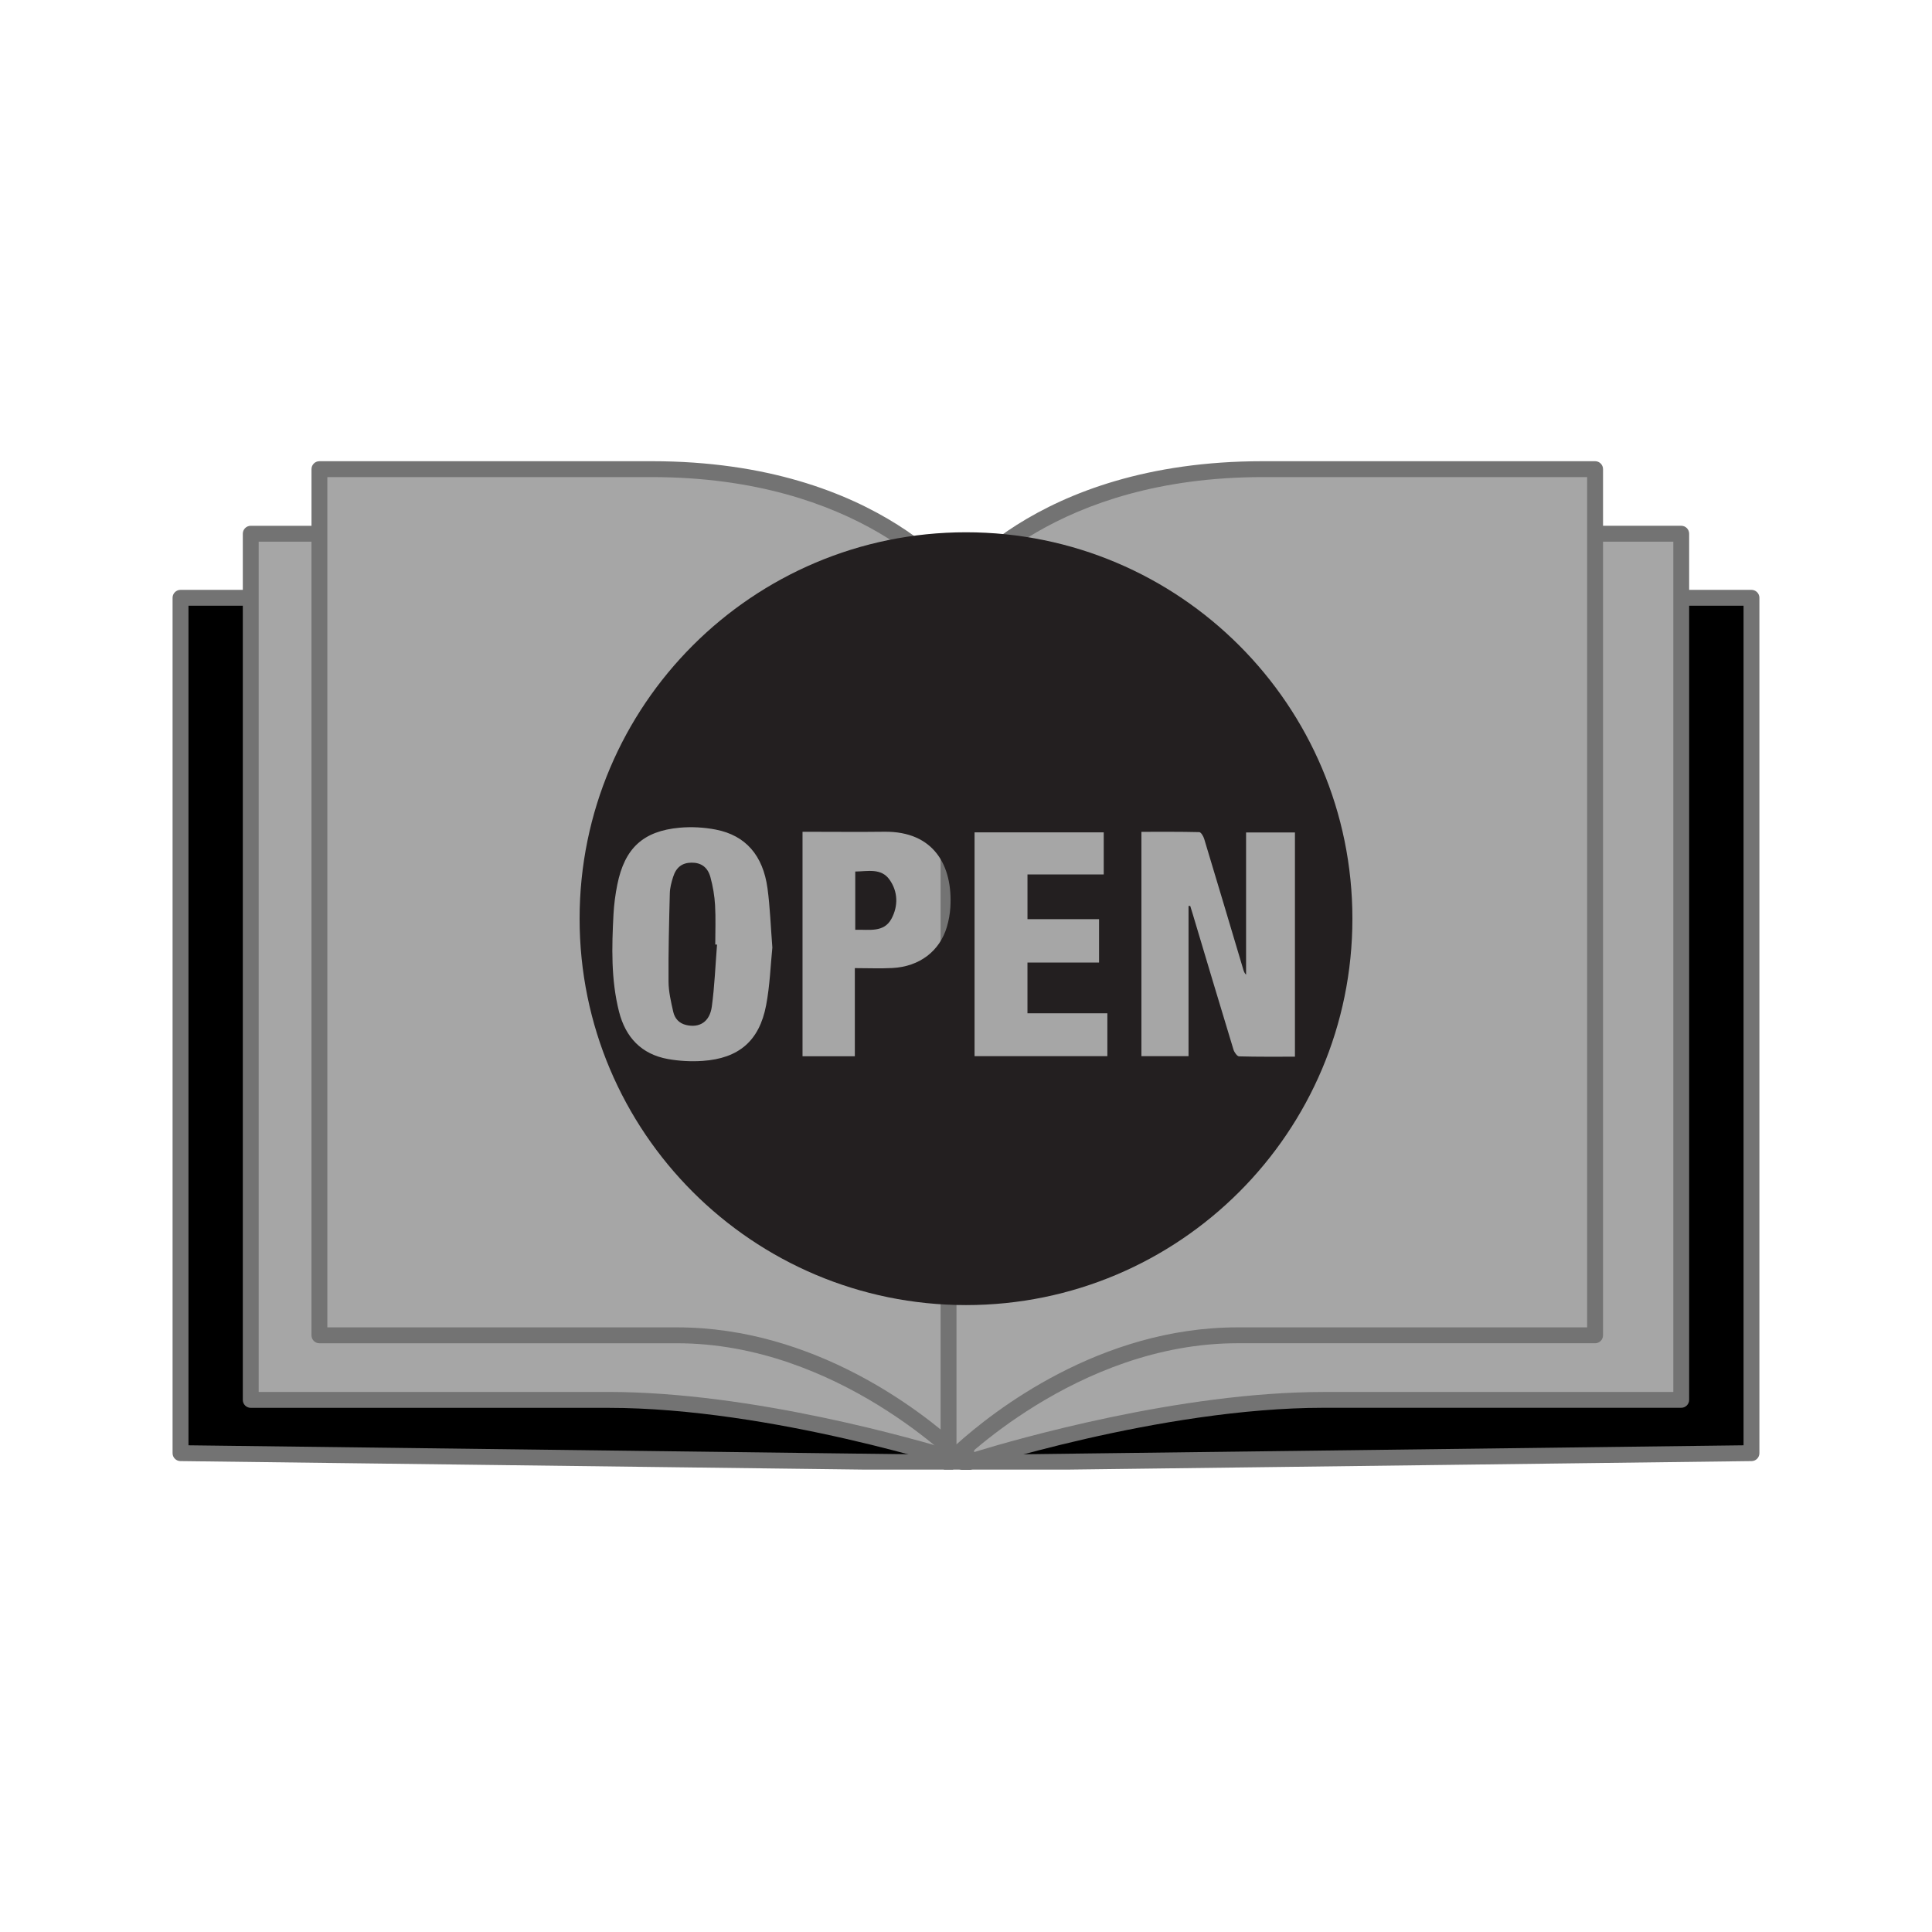
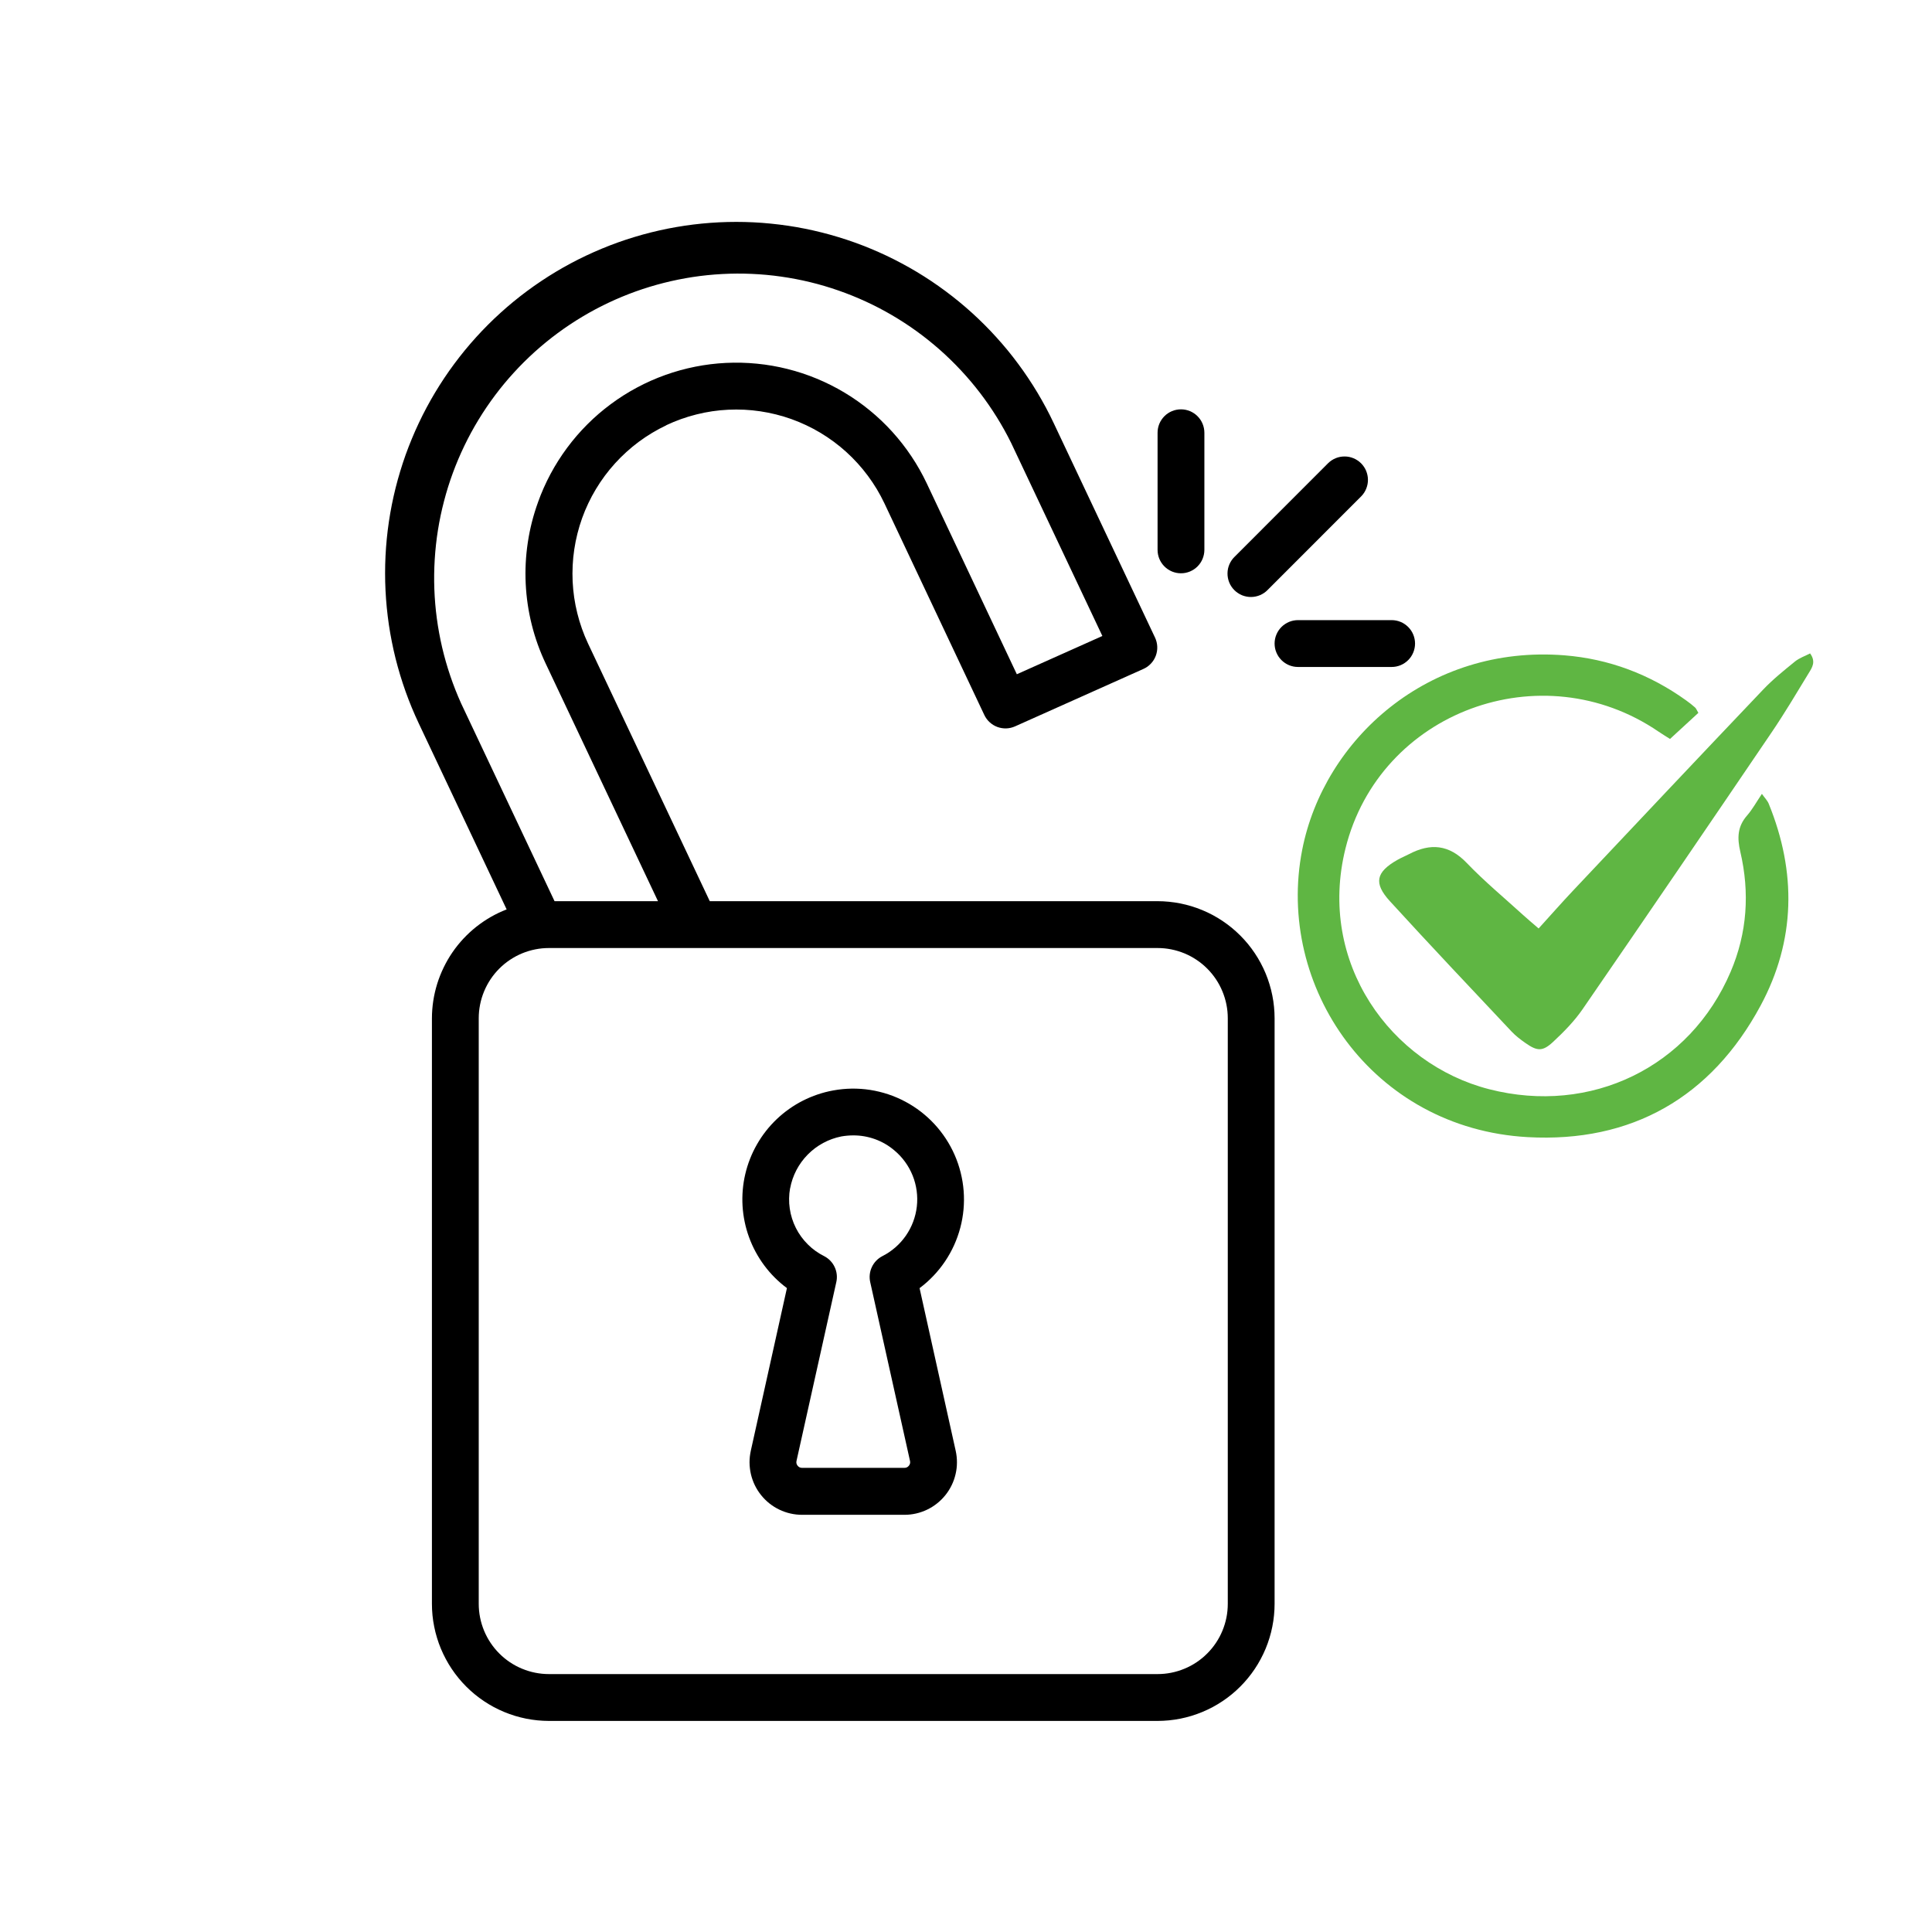
<svg xmlns="http://www.w3.org/2000/svg" width="500" zoomAndPan="magnify" viewBox="0 0 375 375" height="500" preserveAspectRatio="xMidYMid meet" version="1.0">
  <defs>
-     <clipPath id="62c84d9f1f">
-       <path d="M 33.496 114 L 190 114 L 190 285.246 L 33.496 285.246 Z M 33.496 114 " clip-rule="nonzero" />
+     <clipPath id="1cc5736c87">
+       <path d="M 74 43 L 248 43 L 248 334.797 L 74 334.797 Z M 74 43 " clip-rule="nonzero" />
    </clipPath>
-     <clipPath id="06bf26bc74">
-       <path d="M 185 114 L 341.746 114 L 341.746 285.246 L 185 285.246 Z M 185 114 " clip-rule="nonzero" />
-     </clipPath>
-     <clipPath id="6418dacfeb">
-       <path d="M 47 102 L 190 102 L 190 285.246 L 47 285.246 Z M 47 102 " clip-rule="nonzero" />
-     </clipPath>
-     <clipPath id="2bbfdc3044">
-       <path d="M 185 102 L 328 102 L 328 285.246 L 185 285.246 Z M 185 102 " clip-rule="nonzero" />
-     </clipPath>
-     <clipPath id="094dae5d37">
-       <path d="M 60 89.496 L 190 89.496 L 190 285.246 L 60 285.246 Z M 60 89.496 " clip-rule="nonzero" />
-     </clipPath>
-     <clipPath id="15e6f67712">
-       <path d="M 182 89.496 L 312 89.496 L 312 285.246 L 182 285.246 Z M 182 89.496 " clip-rule="nonzero" />
-     </clipPath>
-     <clipPath id="aff82f0915">
-       <path d="M 112.5 103.316 L 262.5 103.316 L 262.5 253.316 L 112.5 253.316 Z M 112.5 103.316 " clip-rule="nonzero" />
+     <clipPath id="c3edd04c72">
+       <path d="M 247 120 L 274.66 120 L 274.66 130 L 247 130 Z M 247 120 " clip-rule="nonzero" />
    </clipPath>
  </defs>
-   <path fill="#000000" d="M 187.5 283.957 L 35.035 282.059 L 35.035 116.031 L 187.5 116.031 Z M 187.5 283.957 " fill-opacity="1" fill-rule="nonzero" />
-   <g clip-path="url(#62c84d9f1f)">
-     <path fill="#737373" d="M 187.5 285.496 C 187.492 285.496 187.488 285.496 187.48 285.496 L 35.02 283.598 C 34.176 283.586 33.496 282.902 33.496 282.059 L 33.496 116.031 C 33.496 115.184 34.188 114.492 35.035 114.492 L 187.5 114.492 C 188.348 114.492 189.039 115.184 189.039 116.031 L 189.039 283.957 C 189.039 284.371 188.871 284.766 188.582 285.055 C 188.293 285.336 187.906 285.496 187.5 285.496 Z M 36.582 280.531 L 185.957 282.391 L 185.957 117.574 L 36.582 117.574 Z M 36.582 280.531 " fill-opacity="1" fill-rule="nonzero" />
+   <path fill="#000000" d="M 152.746 250 L 145.734 281.578 C 145.652 281.949 145.59 282.324 145.547 282.703 C 145.504 283.086 145.484 283.465 145.484 283.848 C 145.488 284.227 145.508 284.609 145.555 284.988 C 145.598 285.367 145.66 285.742 145.746 286.113 C 145.832 286.484 145.938 286.852 146.066 287.211 C 146.191 287.57 146.34 287.922 146.504 288.266 C 146.672 288.609 146.855 288.941 147.059 289.266 C 147.262 289.586 147.484 289.898 147.723 290.195 C 147.961 290.492 148.215 290.777 148.484 291.047 C 148.754 291.316 149.039 291.57 149.336 291.809 C 149.637 292.043 149.945 292.266 150.27 292.469 C 150.594 292.668 150.926 292.852 151.27 293.02 C 151.613 293.184 151.965 293.328 152.324 293.453 C 152.684 293.582 153.051 293.688 153.422 293.77 C 153.797 293.855 154.172 293.918 154.551 293.961 C 154.93 294.004 155.309 294.023 155.691 294.023 L 175.543 294.023 C 175.926 294.023 176.305 294.004 176.684 293.961 C 177.062 293.918 177.438 293.855 177.809 293.77 C 178.18 293.688 178.543 293.582 178.902 293.453 C 179.262 293.328 179.613 293.184 179.957 293.02 C 180.301 292.855 180.633 292.672 180.957 292.469 C 181.277 292.266 181.59 292.047 181.887 291.809 C 182.188 291.574 182.469 291.32 182.738 291.051 C 183.008 290.781 183.262 290.5 183.5 290.203 C 183.738 289.906 183.961 289.598 184.164 289.273 C 184.367 288.953 184.551 288.621 184.719 288.277 C 184.887 287.934 185.031 287.582 185.16 287.223 C 185.285 286.863 185.391 286.5 185.477 286.129 C 185.566 285.758 185.629 285.383 185.676 285.004 C 185.719 284.625 185.742 284.246 185.742 283.867 C 185.746 283.484 185.727 283.105 185.684 282.727 C 185.645 282.348 185.582 281.973 185.5 281.602 L 178.488 250.027 C 179.453 249.309 180.348 248.512 181.18 247.637 C 182.008 246.766 182.762 245.832 183.434 244.832 C 184.105 243.836 184.691 242.785 185.188 241.691 C 185.684 240.594 186.086 239.461 186.395 238.297 C 186.703 237.133 186.91 235.953 187.02 234.754 C 187.129 233.555 187.137 232.355 187.043 231.152 C 186.949 229.953 186.758 228.77 186.465 227.602 C 186.176 226.434 185.789 225.297 185.305 224.191 C 184.824 223.09 184.254 222.035 183.594 221.027 C 182.934 220.02 182.195 219.074 181.379 218.191 C 180.562 217.309 179.676 216.5 178.723 215.766 C 177.77 215.031 176.762 214.379 175.695 213.816 C 174.633 213.25 173.531 212.777 172.391 212.398 C 171.246 212.02 170.082 211.738 168.895 211.551 C 167.703 211.367 166.508 211.285 165.305 211.301 C 164.102 211.32 162.906 211.438 161.723 211.656 C 160.699 211.84 159.695 212.102 158.707 212.434 C 157.723 212.766 156.766 213.168 155.84 213.637 C 154.91 214.109 154.023 214.645 153.172 215.246 C 152.32 215.848 151.52 216.508 150.766 217.223 C 150.012 217.941 149.312 218.707 148.672 219.527 C 148.027 220.348 147.449 221.207 146.934 222.113 C 146.414 223.016 145.965 223.949 145.586 224.918 C 145.203 225.887 144.895 226.879 144.656 227.895 C 144.418 228.906 144.258 229.934 144.168 230.969 C 144.082 232.008 144.066 233.047 144.129 234.086 C 144.191 235.125 144.332 236.152 144.543 237.172 C 144.754 238.191 145.039 239.191 145.398 240.168 C 145.754 241.145 146.18 242.09 146.676 243.008 C 147.172 243.922 147.73 244.797 148.352 245.633 C 148.973 246.469 149.652 247.254 150.391 247.988 C 151.125 248.723 151.91 249.402 152.746 250.023 Z M 153.363 230.656 C 153.594 229.418 154 228.238 154.582 227.117 C 155.168 226 155.902 224.992 156.789 224.094 C 157.676 223.195 158.672 222.449 159.785 221.848 C 160.895 221.25 162.066 220.828 163.305 220.582 C 164.07 220.449 164.84 220.383 165.617 220.379 C 167.074 220.375 168.488 220.621 169.859 221.117 C 171.227 221.617 172.469 222.336 173.582 223.281 C 173.973 223.605 174.344 223.957 174.695 224.328 C 175.043 224.699 175.367 225.094 175.668 225.508 C 175.969 225.918 176.242 226.348 176.488 226.797 C 176.734 227.242 176.953 227.703 177.145 228.176 C 177.336 228.648 177.496 229.133 177.625 229.629 C 177.754 230.121 177.855 230.621 177.922 231.129 C 177.992 231.633 178.027 232.141 178.035 232.652 C 178.039 233.164 178.016 233.672 177.957 234.18 C 177.898 234.688 177.812 235.188 177.691 235.684 C 177.57 236.18 177.422 236.668 177.242 237.145 C 177.062 237.625 176.852 238.09 176.617 238.539 C 176.379 238.992 176.113 239.43 175.824 239.848 C 175.531 240.266 175.215 240.668 174.875 241.047 C 174.535 241.426 174.172 241.785 173.785 242.121 C 173.402 242.453 172.996 242.766 172.574 243.051 C 172.148 243.336 171.711 243.594 171.254 243.824 C 170.809 244.055 170.414 244.348 170.066 244.711 C 169.719 245.074 169.438 245.48 169.227 245.938 C 169.012 246.391 168.879 246.867 168.824 247.367 C 168.77 247.867 168.797 248.359 168.906 248.852 L 176.629 283.551 C 176.715 283.902 176.641 284.219 176.414 284.496 C 176.191 284.777 175.902 284.914 175.543 284.91 L 155.691 284.91 C 155.332 284.914 155.043 284.777 154.82 284.496 C 154.594 284.219 154.52 283.902 154.605 283.551 L 162.328 248.852 C 162.438 248.359 162.465 247.867 162.41 247.367 C 162.355 246.867 162.223 246.391 162.008 245.938 C 161.797 245.48 161.516 245.074 161.168 244.711 C 160.82 244.348 160.426 244.055 159.98 243.824 C 159.387 243.527 158.824 243.188 158.289 242.805 C 157.754 242.418 157.25 241.996 156.785 241.527 C 156.316 241.062 155.891 240.562 155.504 240.027 C 155.113 239.496 154.773 238.934 154.477 238.344 C 154.18 237.754 153.93 237.145 153.734 236.516 C 153.535 235.887 153.387 235.246 153.293 234.59 C 153.195 233.938 153.152 233.281 153.164 232.621 C 153.172 231.961 153.234 231.309 153.352 230.656 Z M 153.363 230.656 " fill-opacity="1" fill-rule="nonzero" />
+   <g clip-path="url(#1cc5736c87)">
+     <path fill="#000000" d="M 129.324 82.531 C 130.266 82.086 131.227 81.688 132.207 81.34 C 133.188 80.988 134.184 80.688 135.191 80.438 C 136.203 80.184 137.223 79.98 138.25 79.828 C 139.281 79.676 140.316 79.574 141.355 79.527 C 142.395 79.477 143.434 79.477 144.473 79.527 C 145.512 79.578 146.547 79.68 147.578 79.836 C 148.605 79.988 149.625 80.191 150.637 80.445 C 151.645 80.695 152.641 81 153.621 81.348 C 154.602 81.699 155.562 82.098 156.5 82.543 C 157.441 82.988 158.359 83.477 159.254 84.012 C 160.145 84.547 161.012 85.125 161.848 85.746 C 162.684 86.367 163.488 87.023 164.258 87.723 C 165.031 88.422 165.766 89.156 166.465 89.93 C 167.164 90.699 167.824 91.504 168.445 92.34 C 169.066 93.176 169.645 94.039 170.184 94.93 C 170.719 95.824 171.211 96.742 171.656 97.68 L 191.055 138.777 C 191.18 139.043 191.332 139.297 191.508 139.535 C 191.68 139.77 191.875 139.988 192.094 140.188 C 192.312 140.387 192.547 140.562 192.797 140.719 C 193.047 140.871 193.312 141 193.586 141.102 C 193.863 141.203 194.148 141.277 194.438 141.324 C 194.73 141.371 195.02 141.391 195.316 141.383 C 195.609 141.371 195.902 141.332 196.188 141.266 C 196.477 141.199 196.754 141.105 197.02 140.988 L 221.918 129.848 C 222.195 129.727 222.457 129.578 222.707 129.402 C 222.953 129.227 223.18 129.031 223.387 128.809 C 223.598 128.59 223.781 128.348 223.941 128.094 C 224.102 127.836 224.234 127.562 224.34 127.281 C 224.445 126.996 224.52 126.703 224.57 126.406 C 224.617 126.105 224.633 125.805 224.621 125.5 C 224.609 125.199 224.566 124.898 224.492 124.605 C 224.422 124.312 224.32 124.027 224.191 123.754 L 204.52 82.117 C 204.043 81.105 203.539 80.109 203.016 79.125 C 202.488 78.141 201.938 77.172 201.367 76.215 C 200.793 75.258 200.195 74.312 199.574 73.387 C 198.957 72.457 198.316 71.543 197.648 70.648 C 196.984 69.75 196.301 68.871 195.594 68.008 C 194.883 67.148 194.156 66.301 193.406 65.477 C 192.66 64.648 191.891 63.84 191.102 63.051 C 190.312 62.262 189.504 61.492 188.68 60.742 C 187.852 59.992 187.008 59.262 186.145 58.555 C 185.285 57.848 184.402 57.16 183.508 56.496 C 182.613 55.832 181.699 55.188 180.773 54.566 C 179.848 53.949 178.902 53.352 177.949 52.777 C 176.992 52.203 176.02 51.652 175.035 51.129 C 174.055 50.602 173.059 50.098 172.051 49.621 C 171.039 49.145 170.02 48.691 168.992 48.266 C 167.961 47.836 166.922 47.438 165.871 47.059 C 164.82 46.684 163.762 46.332 162.695 46.012 C 161.625 45.688 160.551 45.387 159.469 45.117 C 158.387 44.844 157.301 44.602 156.207 44.383 C 155.113 44.164 154.012 43.973 152.91 43.809 C 151.805 43.648 150.699 43.512 149.59 43.402 C 148.48 43.289 147.367 43.207 146.254 43.152 C 145.141 43.098 144.023 43.07 142.91 43.07 C 141.793 43.07 140.68 43.098 139.566 43.152 C 138.449 43.207 137.34 43.289 136.227 43.398 C 135.117 43.508 134.012 43.645 132.906 43.809 C 131.805 43.973 130.707 44.164 129.613 44.379 C 128.52 44.598 127.43 44.844 126.348 45.113 C 125.266 45.383 124.191 45.684 123.125 46.008 C 122.055 46.328 120.996 46.68 119.945 47.055 C 118.898 47.43 117.855 47.832 116.824 48.262 C 115.797 48.688 114.777 49.141 113.766 49.617 C 112.758 50.094 111.762 50.594 110.777 51.121 C 109.797 51.648 108.824 52.195 107.867 52.77 C 106.91 53.344 105.969 53.941 105.043 54.562 C 104.113 55.18 103.203 55.824 102.309 56.488 C 101.41 57.152 100.531 57.84 99.668 58.547 C 98.809 59.254 97.961 59.984 97.137 60.734 C 96.309 61.484 95.5 62.25 94.715 63.039 C 93.926 63.828 93.156 64.637 92.406 65.465 C 91.656 66.293 90.93 67.137 90.219 68 C 89.512 68.863 88.828 69.742 88.164 70.637 C 87.496 71.535 86.855 72.445 86.234 73.375 C 85.617 74.301 85.02 75.246 84.445 76.203 C 83.871 77.16 83.324 78.129 82.797 79.113 C 82.27 80.098 81.77 81.094 81.293 82.105 C 80.816 83.113 80.363 84.133 79.938 85.164 C 79.508 86.195 79.109 87.234 78.73 88.285 C 78.355 89.336 78.008 90.398 77.684 91.465 C 77.359 92.531 77.062 93.609 76.789 94.691 C 76.52 95.773 76.273 96.863 76.055 97.957 C 75.84 99.051 75.648 100.148 75.484 101.254 C 75.32 102.359 75.184 103.465 75.074 104.578 C 74.965 105.688 74.883 106.801 74.828 107.914 C 74.773 109.027 74.746 110.145 74.746 111.262 C 74.746 112.375 74.773 113.492 74.828 114.605 C 74.883 115.723 74.965 116.836 75.074 117.945 C 75.184 119.055 75.32 120.164 75.48 121.266 C 75.645 122.371 75.836 123.469 76.055 124.566 C 76.27 125.66 76.516 126.75 76.785 127.832 C 77.059 128.914 77.355 129.988 77.68 131.059 C 78.004 132.125 78.352 133.184 78.727 134.234 C 79.102 135.285 79.504 136.328 79.93 137.359 C 80.359 138.391 80.809 139.41 81.285 140.418 L 98.34 176.516 C 97.277 176.926 96.254 177.414 95.27 177.977 C 94.281 178.543 93.344 179.18 92.453 179.883 C 91.562 180.59 90.73 181.359 89.953 182.188 C 89.176 183.02 88.469 183.902 87.824 184.84 C 87.18 185.777 86.613 186.758 86.117 187.781 C 85.621 188.805 85.203 189.859 84.863 190.945 C 84.527 192.027 84.27 193.133 84.098 194.258 C 83.926 195.383 83.84 196.512 83.836 197.648 L 83.836 311.301 C 83.836 312.043 83.875 312.785 83.945 313.527 C 84.02 314.266 84.129 315.004 84.277 315.73 C 84.422 316.461 84.602 317.184 84.82 317.895 C 85.035 318.605 85.285 319.305 85.57 319.992 C 85.855 320.68 86.176 321.352 86.527 322.008 C 86.875 322.664 87.258 323.305 87.672 323.922 C 88.086 324.539 88.527 325.137 89 325.711 C 89.473 326.289 89.973 326.84 90.496 327.363 C 91.023 327.891 91.574 328.391 92.148 328.863 C 92.723 329.336 93.32 329.777 93.938 330.191 C 94.555 330.605 95.195 330.988 95.848 331.34 C 96.504 331.688 97.176 332.008 97.863 332.293 C 98.551 332.578 99.25 332.828 99.961 333.047 C 100.672 333.262 101.395 333.441 102.121 333.59 C 102.852 333.734 103.586 333.844 104.328 333.918 C 105.066 333.992 105.809 334.027 106.551 334.031 L 224.684 334.031 C 225.426 334.027 226.168 333.992 226.906 333.918 C 227.648 333.844 228.383 333.734 229.113 333.59 C 229.84 333.441 230.562 333.262 231.273 333.047 C 231.984 332.828 232.684 332.578 233.371 332.293 C 234.059 332.008 234.73 331.688 235.387 331.34 C 236.039 330.988 236.68 330.605 237.297 330.191 C 237.914 329.777 238.512 329.336 239.086 328.863 C 239.66 328.391 240.211 327.891 240.738 327.363 C 241.262 326.84 241.762 326.289 242.234 325.711 C 242.707 325.137 243.148 324.539 243.562 323.922 C 243.977 323.305 244.359 322.664 244.707 322.008 C 245.059 321.352 245.379 320.68 245.664 319.992 C 245.949 319.305 246.199 318.605 246.414 317.895 C 246.633 317.184 246.812 316.461 246.957 315.73 C 247.105 315.004 247.215 314.266 247.285 313.527 C 247.359 312.785 247.398 312.043 247.398 311.301 L 247.398 197.648 C 247.398 196.906 247.359 196.164 247.285 195.422 C 247.215 194.68 247.105 193.945 246.957 193.215 C 246.812 192.488 246.633 191.766 246.414 191.055 C 246.199 190.34 245.949 189.641 245.664 188.953 C 245.379 188.266 245.059 187.594 244.707 186.938 C 244.359 186.281 243.977 185.645 243.562 185.027 C 243.148 184.41 242.707 183.812 242.234 183.234 C 241.762 182.66 241.262 182.109 240.738 181.586 C 240.211 181.059 239.66 180.559 239.086 180.086 C 238.512 179.613 237.914 179.172 237.297 178.758 C 236.68 178.344 236.039 177.961 235.387 177.609 C 234.73 177.258 234.059 176.941 233.371 176.656 C 232.684 176.371 231.984 176.121 231.273 175.902 C 230.562 175.688 229.84 175.504 229.113 175.359 C 228.383 175.215 227.648 175.105 226.906 175.031 C 226.168 174.957 225.426 174.918 224.684 174.918 L 137.766 174.918 L 114.141 124.914 C 113.695 123.969 113.301 123.008 112.953 122.023 C 112.605 121.043 112.305 120.047 112.055 119.035 C 111.801 118.023 111.602 117.004 111.449 115.973 C 111.301 114.941 111.199 113.906 111.148 112.863 C 111.102 111.824 111.102 110.785 111.156 109.742 C 111.207 108.703 111.309 107.668 111.465 106.637 C 111.617 105.605 111.824 104.586 112.078 103.574 C 112.332 102.562 112.633 101.57 112.984 100.586 C 113.336 99.605 113.734 98.645 114.184 97.703 C 114.629 96.762 115.117 95.844 115.656 94.953 C 116.191 94.059 116.77 93.195 117.391 92.355 C 118.012 91.52 118.672 90.715 119.371 89.945 C 120.07 89.172 120.805 88.438 121.578 87.738 C 122.348 87.035 123.152 86.375 123.988 85.754 C 124.824 85.137 125.688 84.555 126.582 84.02 C 127.477 83.484 128.391 82.992 129.332 82.547 Z M 238.312 197.648 L 238.312 311.301 C 238.312 312.195 238.227 313.082 238.051 313.961 C 237.875 314.84 237.617 315.691 237.273 316.52 C 236.934 317.348 236.512 318.133 236.016 318.875 C 235.52 319.621 234.953 320.309 234.32 320.941 C 233.688 321.578 233 322.141 232.254 322.641 C 231.512 323.137 230.727 323.559 229.898 323.898 C 229.07 324.242 228.219 324.5 227.34 324.676 C 226.465 324.852 225.578 324.938 224.684 324.938 L 106.551 324.938 C 105.656 324.938 104.77 324.852 103.895 324.676 C 103.016 324.5 102.164 324.242 101.336 323.898 C 100.508 323.559 99.723 323.137 98.98 322.641 C 98.234 322.141 97.547 321.578 96.914 320.941 C 96.281 320.309 95.715 319.621 95.219 318.875 C 94.723 318.133 94.301 317.348 93.961 316.52 C 93.617 315.691 93.359 314.84 93.184 313.961 C 93.008 313.082 92.922 312.195 92.922 311.301 L 92.922 197.648 C 92.922 196.754 93.008 195.867 93.184 194.988 C 93.359 194.109 93.617 193.258 93.961 192.43 C 94.301 191.602 94.723 190.816 95.219 190.07 C 95.715 189.328 96.281 188.637 96.914 188.004 C 97.547 187.371 98.234 186.805 98.98 186.309 C 99.723 185.812 100.508 185.391 101.336 185.047 C 102.164 184.707 103.016 184.449 103.895 184.273 C 104.77 184.098 105.656 184.012 106.551 184.012 L 224.684 184.012 C 225.578 184.012 226.465 184.098 227.34 184.273 C 228.219 184.449 229.07 184.707 229.898 185.047 C 230.727 185.391 231.512 185.812 232.254 186.309 C 233 186.805 233.688 187.371 234.32 188.004 C 234.953 188.637 235.52 189.328 236.016 190.07 C 236.512 190.816 236.934 191.602 237.273 192.43 C 237.617 193.258 237.875 194.109 238.051 194.988 C 238.227 195.867 238.312 196.754 238.312 197.648 Z M 104.422 97.5 C 103.508 100.027 102.848 102.617 102.449 105.277 C 102.047 107.934 101.91 110.605 102.039 113.289 C 102.168 115.973 102.555 118.621 103.207 121.227 C 103.859 123.836 104.762 126.352 105.91 128.781 L 127.715 174.918 L 107.637 174.918 L 89.504 136.531 C 88.719 134.789 88.016 133.008 87.402 131.195 C 86.789 129.383 86.262 127.547 85.824 125.684 C 85.391 123.82 85.043 121.938 84.789 120.043 C 84.535 118.145 84.375 116.242 84.305 114.328 C 84.238 112.414 84.262 110.504 84.379 108.594 C 84.496 106.684 84.703 104.781 85.004 102.891 C 85.305 101.004 85.699 99.133 86.184 97.277 C 86.664 95.426 87.234 93.602 87.895 91.805 C 88.555 90.012 89.301 88.25 90.133 86.527 C 90.965 84.801 91.875 83.121 92.871 81.488 C 93.863 79.852 94.938 78.27 96.082 76.738 C 97.23 75.207 98.449 73.734 99.742 72.324 C 101.031 70.91 102.391 69.562 103.809 68.281 C 105.23 67.004 106.711 65.793 108.25 64.656 C 109.789 63.52 111.379 62.461 113.023 61.477 C 114.664 60.496 116.348 59.594 118.078 58.777 C 119.809 57.957 121.574 57.227 123.371 56.578 C 125.172 55.934 127 55.375 128.855 54.906 C 130.711 54.438 132.582 54.059 134.473 53.77 C 136.363 53.484 138.266 53.289 140.176 53.188 C 142.086 53.086 143.996 53.074 145.906 53.16 C 147.82 53.242 149.723 53.418 151.613 53.688 C 153.508 53.957 155.387 54.316 157.246 54.766 C 159.105 55.215 160.938 55.758 162.742 56.387 C 164.551 57.016 166.32 57.73 168.059 58.531 C 169.797 59.332 171.492 60.215 173.141 61.18 C 174.793 62.148 176.395 63.191 177.945 64.312 C 179.492 65.434 180.984 66.629 182.422 67.895 C 183.855 69.16 185.223 70.496 186.527 71.895 C 187.832 73.293 189.066 74.754 190.23 76.273 C 191.391 77.793 192.48 79.367 193.488 80.992 C 194.5 82.617 195.43 84.285 196.277 86.004 L 213.969 123.445 L 197.367 130.871 L 179.867 93.793 C 179.004 91.977 178.016 90.23 176.898 88.562 C 175.781 86.891 174.547 85.309 173.199 83.82 C 171.848 82.328 170.395 80.945 168.84 79.672 C 167.285 78.395 165.648 77.242 163.922 76.207 C 162.199 75.176 160.41 74.273 158.551 73.504 C 156.695 72.734 154.793 72.105 152.84 71.617 C 150.891 71.129 148.918 70.785 146.918 70.59 C 144.918 70.391 142.914 70.344 140.906 70.441 C 138.898 70.539 136.906 70.785 134.938 71.176 C 132.965 71.57 131.035 72.105 129.141 72.781 C 127.25 73.457 125.414 74.27 123.645 75.219 C 121.871 76.164 120.176 77.238 118.562 78.438 C 116.945 79.633 115.43 80.941 114.008 82.363 C 112.586 83.785 111.273 85.305 110.078 86.918 C 108.879 88.535 107.805 90.227 106.855 92 C 105.91 93.773 105.094 95.605 104.418 97.5 Z M 104.422 97.5 " fill-opacity="1" fill-rule="nonzero" />
  </g>
-   <path fill="#000000" d="M 187.5 283.957 L 339.961 282.059 L 339.961 116.031 L 187.5 116.031 Z M 187.5 283.957 " fill-opacity="1" fill-rule="nonzero" />
-   <g clip-path="url(#06bf26bc74)">
-     <path fill="#737373" d="M 187.5 285.496 C 187.094 285.496 186.703 285.336 186.414 285.055 C 186.125 284.766 185.957 284.371 185.957 283.957 L 185.957 116.031 C 185.957 115.184 186.648 114.492 187.5 114.492 L 339.961 114.492 C 340.812 114.492 341.5 115.184 341.5 116.031 L 341.5 282.059 C 341.5 282.902 340.824 283.594 339.98 283.598 L 187.523 285.496 C 187.512 285.496 187.504 285.496 187.5 285.496 Z M 189.047 117.574 L 189.047 282.391 L 338.422 280.531 L 338.422 117.574 Z M 189.047 117.574 " fill-opacity="1" fill-rule="nonzero" />
+   <path fill="#000000" d="M 233.77 106.727 L 233.77 83.996 C 233.77 83.699 233.738 83.402 233.68 83.109 C 233.621 82.816 233.535 82.535 233.422 82.258 C 233.309 81.98 233.168 81.719 233.004 81.473 C 232.836 81.223 232.648 80.996 232.438 80.785 C 232.227 80.57 231.996 80.383 231.75 80.219 C 231.5 80.051 231.238 79.91 230.965 79.797 C 230.688 79.684 230.402 79.598 230.113 79.539 C 229.82 79.48 229.523 79.453 229.227 79.453 C 228.926 79.453 228.633 79.48 228.34 79.539 C 228.047 79.598 227.762 79.684 227.488 79.797 C 227.211 79.91 226.949 80.051 226.699 80.219 C 226.453 80.383 226.223 80.57 226.012 80.785 C 225.801 80.996 225.613 81.223 225.449 81.473 C 225.281 81.719 225.141 81.98 225.027 82.258 C 224.914 82.535 224.828 82.816 224.77 83.109 C 224.711 83.402 224.684 83.699 224.684 83.996 L 224.684 106.727 C 224.684 107.027 224.711 107.32 224.77 107.613 C 224.828 107.906 224.914 108.191 225.027 108.469 C 225.141 108.742 225.281 109.004 225.449 109.254 C 225.613 109.5 225.801 109.73 226.012 109.941 C 226.223 110.152 226.453 110.344 226.699 110.508 C 226.949 110.672 227.211 110.812 227.488 110.93 C 227.762 111.043 228.047 111.129 228.34 111.188 C 228.633 111.246 228.926 111.273 229.227 111.273 C 229.523 111.273 229.82 111.246 230.113 111.188 C 230.402 111.129 230.688 111.043 230.965 110.93 C 231.238 110.812 231.5 110.672 231.75 110.508 C 231.996 110.344 232.227 110.152 232.438 109.941 C 232.648 109.73 232.836 109.5 233.004 109.254 C 233.168 109.004 233.309 108.742 233.422 108.469 C 233.535 108.191 233.621 107.906 233.68 107.613 C 233.738 107.32 233.77 107.027 233.77 106.727 Z M 233.77 106.727 " fill-opacity="1" fill-rule="nonzero" />
+   <path fill="#000000" d="M 257.816 89.875 L 239.645 108.059 C 239.426 108.27 239.23 108.5 239.062 108.746 C 238.891 108.996 238.746 109.258 238.625 109.535 C 238.508 109.812 238.414 110.098 238.352 110.395 C 238.293 110.691 238.258 110.988 238.258 111.289 C 238.254 111.594 238.281 111.891 238.34 112.188 C 238.395 112.484 238.48 112.773 238.594 113.051 C 238.707 113.332 238.848 113.598 239.016 113.848 C 239.184 114.098 239.375 114.332 239.586 114.543 C 239.801 114.758 240.031 114.949 240.285 115.113 C 240.535 115.281 240.801 115.422 241.078 115.539 C 241.359 115.652 241.645 115.738 241.941 115.793 C 242.238 115.852 242.539 115.879 242.84 115.875 C 243.141 115.875 243.438 115.84 243.734 115.777 C 244.031 115.715 244.316 115.625 244.594 115.508 C 244.871 115.387 245.133 115.242 245.383 115.07 C 245.629 114.898 245.859 114.707 246.066 114.488 L 264.242 96.305 C 264.445 96.09 264.629 95.863 264.789 95.613 C 264.949 95.367 265.082 95.105 265.191 94.832 C 265.301 94.555 265.383 94.273 265.438 93.984 C 265.492 93.695 265.52 93.402 265.516 93.105 C 265.516 92.812 265.484 92.52 265.422 92.23 C 265.363 91.941 265.277 91.66 265.164 91.387 C 265.051 91.117 264.91 90.855 264.746 90.613 C 264.582 90.367 264.395 90.141 264.188 89.93 C 263.977 89.723 263.75 89.535 263.504 89.371 C 263.262 89.207 263.004 89.066 262.73 88.953 C 262.457 88.84 262.18 88.754 261.891 88.691 C 261.602 88.633 261.309 88.602 261.012 88.602 C 260.719 88.598 260.426 88.625 260.137 88.676 C 259.844 88.73 259.562 88.812 259.289 88.922 C 259.016 89.031 258.754 89.168 258.508 89.328 C 258.258 89.488 258.027 89.672 257.816 89.875 Z M 257.816 89.875 " fill-opacity="1" fill-rule="nonzero" />
+   <g clip-path="url(#c3edd04c72)">
+     <path fill="#000000" d="M 247.398 124.914 C 247.398 125.211 247.43 125.508 247.484 125.801 C 247.543 126.094 247.629 126.375 247.746 126.652 C 247.859 126.926 248 127.191 248.164 127.438 C 248.332 127.688 248.52 127.914 248.73 128.125 C 248.941 128.336 249.172 128.527 249.418 128.691 C 249.668 128.859 249.93 128.996 250.203 129.113 C 250.48 129.227 250.762 129.312 251.055 129.371 C 251.348 129.43 251.645 129.457 251.941 129.457 L 270.117 129.457 C 270.414 129.457 270.711 129.43 271.004 129.371 C 271.297 129.312 271.578 129.227 271.855 129.113 C 272.129 128.996 272.391 128.859 272.641 128.691 C 272.887 128.527 273.117 128.336 273.328 128.125 C 273.539 127.914 273.727 127.688 273.895 127.438 C 274.059 127.191 274.199 126.926 274.312 126.652 C 274.426 126.375 274.516 126.094 274.57 125.801 C 274.629 125.508 274.66 125.211 274.66 124.914 C 274.66 124.613 274.629 124.316 274.57 124.023 C 274.516 123.734 274.426 123.449 274.312 123.172 C 274.199 122.898 274.059 122.633 273.895 122.387 C 273.727 122.137 273.539 121.91 273.328 121.699 C 273.117 121.488 272.887 121.297 272.641 121.133 C 272.391 120.965 272.129 120.828 271.855 120.711 C 271.578 120.598 271.297 120.512 271.004 120.453 C 270.711 120.395 270.414 120.367 270.117 120.367 L 251.941 120.367 C 251.645 120.367 251.348 120.395 251.055 120.453 C 250.762 120.512 250.48 120.598 250.203 120.711 C 249.93 120.828 249.668 120.965 249.418 121.133 C 249.172 121.297 248.941 121.488 248.73 121.699 C 248.52 121.91 248.332 122.137 248.164 122.387 C 248 122.633 247.859 122.898 247.746 123.172 C 247.629 123.449 247.543 123.734 247.484 124.023 C 247.43 124.316 247.398 124.613 247.398 124.914 Z M 247.398 124.914 " fill-opacity="1" fill-rule="nonzero" />
  </g>
-   <path fill="#a6a6a6" d="M 187.5 283.957 C 187.5 283.957 150.371 271.723 118.086 271.723 C 85.801 271.723 48.676 271.723 48.676 271.723 L 48.676 103.598 C 48.676 103.598 68.66 103.598 113.203 103.598 C 157.746 103.598 187.5 115.828 187.5 115.828 Z M 187.5 283.957 " fill-opacity="1" fill-rule="nonzero" />
-   <g clip-path="url(#6418dacfeb)">
-     <path fill="#737373" d="M 187.5 285.496 C 187.34 285.496 187.172 285.473 187.02 285.418 C 186.648 285.293 149.742 273.262 118.086 273.262 L 48.668 273.262 C 47.82 273.262 47.129 272.574 47.129 271.723 L 47.129 103.598 C 47.129 102.746 47.82 102.055 48.668 102.055 L 113.195 102.055 C 157.531 102.055 187.781 114.285 188.086 114.406 C 188.664 114.648 189.039 115.207 189.039 115.836 L 189.039 283.957 C 189.039 284.449 188.797 284.918 188.398 285.207 C 188.141 285.398 187.82 285.496 187.5 285.496 Z M 50.211 270.176 L 118.082 270.176 C 145.949 270.176 177.73 279.332 185.953 281.852 L 185.953 116.891 C 180.527 114.855 152.508 105.141 113.195 105.141 L 50.211 105.141 Z M 50.211 270.176 " fill-opacity="1" fill-rule="nonzero" />
-   </g>
-   <path fill="#a6a6a6" d="M 187.5 283.957 C 187.5 283.957 224.625 271.723 256.91 271.723 C 289.195 271.723 326.324 271.723 326.324 271.723 L 326.324 103.598 C 326.324 103.598 306.34 103.598 261.797 103.598 C 217.254 103.598 187.5 115.828 187.5 115.828 Z M 187.5 283.957 " fill-opacity="1" fill-rule="nonzero" />
-   <g clip-path="url(#2bbfdc3044)">
-     <path fill="#737373" d="M 187.5 285.496 C 187.18 285.496 186.863 285.398 186.594 285.199 C 186.191 284.91 185.953 284.441 185.953 283.949 L 185.953 115.828 C 185.953 115.207 186.328 114.641 186.906 114.402 C 187.211 114.277 217.457 102.051 261.797 102.051 L 326.324 102.051 C 327.172 102.051 327.863 102.738 327.863 103.59 L 327.863 271.711 C 327.863 272.562 327.172 273.25 326.324 273.25 L 256.91 273.25 C 225.242 273.25 188.348 285.289 187.98 285.406 C 187.824 285.473 187.664 285.496 187.5 285.496 Z M 189.047 116.891 L 189.047 281.855 C 197.27 279.336 229.047 270.184 256.918 270.184 L 324.789 270.184 L 324.789 105.141 L 261.801 105.141 C 222.48 105.141 194.465 114.855 189.047 116.891 Z M 189.047 116.891 " fill-opacity="1" fill-rule="nonzero" />
-   </g>
-   <path fill="#a6a6a6" d="M 187.5 283.957 C 187.5 283.957 163.695 259.188 131.41 259.188 C 99.125 259.188 62 259.188 62 259.188 L 62 91.059 C 62 91.059 81.984 91.059 126.527 91.059 C 171.07 91.059 187.5 115.828 187.5 115.828 Z M 187.5 283.957 " fill-opacity="1" fill-rule="nonzero" />
-   <g clip-path="url(#094dae5d37)">
-     <path fill="#737373" d="M 187.5 285.496 C 187.086 285.496 186.688 285.332 186.391 285.023 C 186.156 284.781 162.645 260.727 131.418 260.727 L 62 260.727 C 61.148 260.727 60.461 260.039 60.461 259.188 L 60.461 91.059 C 60.461 90.211 61.148 89.52 62 89.52 L 126.527 89.52 C 171.383 89.52 188.098 113.938 188.781 114.98 C 188.945 115.23 189.039 115.527 189.039 115.828 L 189.039 283.949 C 189.039 284.578 188.656 285.145 188.07 285.379 C 187.887 285.461 187.695 285.496 187.5 285.496 Z M 63.539 257.641 L 131.41 257.641 C 158.121 257.641 178.824 273.922 185.953 280.352 L 185.953 116.328 C 183.711 113.336 166.707 92.605 126.527 92.605 L 63.539 92.605 Z M 63.539 257.641 " fill-opacity="1" fill-rule="nonzero" />
-   </g>
-   <path fill="#a6a6a6" d="M 184.109 283.957 C 184.109 283.957 207.914 259.188 240.199 259.188 C 272.484 259.188 309.609 259.188 309.609 259.188 L 309.609 91.059 C 309.609 91.059 289.625 91.059 245.082 91.059 C 200.539 91.059 184.109 115.828 184.109 115.828 Z M 184.109 283.957 " fill-opacity="1" fill-rule="nonzero" />
-   <g clip-path="url(#15e6f67712)">
-     <path fill="#737373" d="M 184.109 285.496 C 183.914 285.496 183.723 285.461 183.539 285.387 C 182.953 285.152 182.57 284.586 182.57 283.957 L 182.57 115.828 C 182.57 115.527 182.656 115.23 182.828 114.98 C 183.512 113.938 200.227 89.52 245.082 89.52 L 309.609 89.52 C 310.461 89.52 311.148 90.211 311.148 91.059 L 311.148 259.18 C 311.148 260.031 310.461 260.723 309.609 260.723 L 240.191 260.723 C 208.922 260.723 185.453 284.777 185.219 285.016 C 184.926 285.332 184.523 285.496 184.109 285.496 Z M 185.652 116.328 L 185.652 280.352 C 192.785 273.922 213.48 257.641 240.191 257.641 L 308.062 257.641 L 308.062 92.605 L 245.082 92.605 C 204.895 92.605 187.895 113.336 185.652 116.328 Z M 185.652 116.328 " fill-opacity="1" fill-rule="nonzero" />
-   </g>
-   <path fill="#231f20" d="M 138.793 175.668 C 138.688 173.852 138.371 172.023 137.895 170.266 C 137.359 168.289 136.043 167.418 134.207 167.441 C 132.414 167.465 131.242 168.328 130.645 170.234 C 130.328 171.246 130.039 172.312 130.012 173.363 C 129.867 179.078 129.719 184.793 129.762 190.508 C 129.773 192.469 130.234 194.445 130.672 196.375 C 130.961 197.656 131.777 198.629 133.203 198.957 C 135.777 199.547 137.758 198.352 138.164 195.371 C 138.707 191.387 138.855 187.355 139.176 183.348 C 139.062 183.34 138.945 183.332 138.832 183.328 C 138.832 180.773 138.941 178.215 138.793 175.668 " fill-opacity="1" fill-rule="nonzero" />
-   <path fill="#231f20" d="M 166.004 169.164 C 166.004 172.973 166.004 176.621 166.004 180.469 C 168.691 180.387 171.559 181.078 173.043 178.312 C 174.359 175.852 174.309 173.07 172.66 170.746 C 171.023 168.434 168.418 169.137 166.004 169.164 " fill-opacity="1" fill-rule="nonzero" />
-   <g clip-path="url(#aff82f0915)">
-     <path fill="#231f20" d="M 240.504 205.039 C 240.121 205.031 239.574 204.25 239.418 203.734 C 236.734 194.922 234.105 186.094 231.465 177.27 C 231.32 176.793 231.168 176.316 231.02 175.836 C 230.91 175.84 230.801 175.844 230.695 175.848 C 230.695 185.527 230.695 195.207 230.695 204.996 C 227.602 204.996 224.625 204.996 221.547 204.996 C 221.547 190.496 221.547 176.066 221.547 161.457 C 225.352 161.457 229.066 161.422 232.777 161.516 C 233.113 161.527 233.574 162.309 233.727 162.809 C 236.293 171.285 238.812 179.773 241.344 188.254 C 241.445 188.582 241.57 188.902 241.863 189.191 C 241.863 180.031 241.863 170.875 241.863 161.582 C 245.047 161.582 248.133 161.582 251.348 161.582 C 251.348 175.984 251.348 190.457 251.348 205.102 C 247.719 205.102 244.109 205.141 240.504 205.039 Z M 214.938 204.996 C 206.352 204.996 197.805 204.996 189.16 204.996 C 189.16 190.527 189.16 176.094 189.16 161.555 C 197.492 161.555 205.797 161.555 214.234 161.555 C 214.234 164.184 214.234 166.863 214.234 169.73 C 209.371 169.73 204.449 169.73 199.434 169.73 C 199.434 172.695 199.434 175.469 199.434 178.41 C 204.062 178.41 208.637 178.41 213.324 178.41 C 213.324 181.254 213.324 183.938 213.324 186.832 C 208.746 186.832 204.133 186.832 199.43 186.832 C 199.43 190.195 199.43 193.344 199.43 196.676 C 204.508 196.676 209.637 196.676 214.938 196.676 C 214.938 199.602 214.938 202.242 214.938 204.996 Z M 184.465 176.105 C 184.383 177.367 184.16 178.645 183.805 179.859 C 182.418 184.613 178.484 187.613 173.219 187.891 C 170.844 188.016 168.457 187.91 165.922 187.91 C 165.922 193.863 165.922 199.402 165.922 205.023 C 162.465 205.023 159.168 205.023 155.77 205.023 C 155.77 190.547 155.77 176.121 155.77 161.449 C 156.242 161.449 156.727 161.449 157.215 161.449 C 162.016 161.449 166.816 161.504 171.617 161.441 C 181.309 161.312 184.953 168.078 184.465 176.105 Z M 148.699 195.148 C 147.379 202.047 143.387 205.445 136.363 205.922 C 134.145 206.074 131.852 205.949 129.656 205.559 C 124.5 204.633 121.414 201.348 120.148 196.348 C 118.578 190.129 118.746 183.789 119.078 177.457 C 119.184 175.527 119.438 173.59 119.82 171.695 C 121.25 164.633 124.824 161.301 131.926 160.656 C 134.238 160.449 136.656 160.582 138.934 161.023 C 144.711 162.145 148.105 166.012 148.973 172.434 C 149.465 176.066 149.586 179.75 149.914 183.918 C 149.562 187.363 149.434 191.312 148.699 195.148 Z M 187.5 103.316 C 146.078 103.316 112.5 136.895 112.5 178.316 C 112.5 219.738 146.078 253.316 187.5 253.316 C 228.922 253.316 262.5 219.738 262.5 178.316 C 262.5 136.895 228.922 103.316 187.5 103.316 " fill-opacity="1" fill-rule="nonzero" />
-   </g>
+   <path fill="#5fb643" d="M 329.652 138.367 C 327.902 139.977 326.129 141.609 324.148 143.43 C 323.477 143 322.688 142.531 321.93 142.012 C 299.227 126.512 267.766 138.09 261.156 164.691 C 255.637 186.906 269.996 206.527 289.039 211.414 C 308.824 216.492 328.031 207.102 335.914 188.629 C 339.137 181.086 339.645 173.246 337.793 165.324 C 337.164 162.629 337.238 160.422 339.109 158.285 C 340.133 157.113 340.891 155.711 341.984 154.09 C 342.551 154.895 343.055 155.387 343.301 155.984 C 348.727 169.285 348.527 182.555 341.73 195.188 C 332.145 212.992 316.688 221.844 296.5 220.715 C 266.375 219.023 247.523 191.5 252.766 164.902 C 256.984 143.504 277.215 125.094 303.656 127.199 C 312.285 127.887 320.199 130.871 327.266 135.938 C 327.867 136.371 328.457 136.824 329.008 137.316 C 329.23 137.516 329.336 137.836 329.652 138.367 Z M 329.652 138.367 " fill-opacity="1" fill-rule="nonzero" />
+   <path fill="#5fb643" d="M 298.645 180.215 C 301.082 177.531 303.168 175.156 305.336 172.859 C 317.609 159.84 329.883 146.816 342.219 133.855 C 344.105 131.867 346.273 130.133 348.406 128.395 C 349.25 127.711 350.355 127.34 351.34 126.828 C 352.516 128.441 351.73 129.574 351.098 130.609 C 348.734 134.492 346.41 138.41 343.859 142.172 C 331.684 160.117 319.469 178.035 307.172 195.898 C 305.57 198.223 303.527 200.301 301.449 202.234 C 299.414 204.133 298.355 204.043 296.09 202.449 C 295.137 201.781 294.191 201.066 293.402 200.227 C 285.496 191.82 277.559 183.441 269.781 174.922 C 266.566 171.402 267.082 169.273 271.211 166.918 C 271.945 166.496 272.738 166.18 273.492 165.785 C 277.645 163.609 281.246 163.91 284.684 167.488 C 288.121 171.074 291.973 174.266 295.652 177.617 C 296.492 178.387 297.371 179.113 298.645 180.215 Z M 298.645 180.215 " fill-opacity="1" fill-rule="nonzero" />
</svg>
